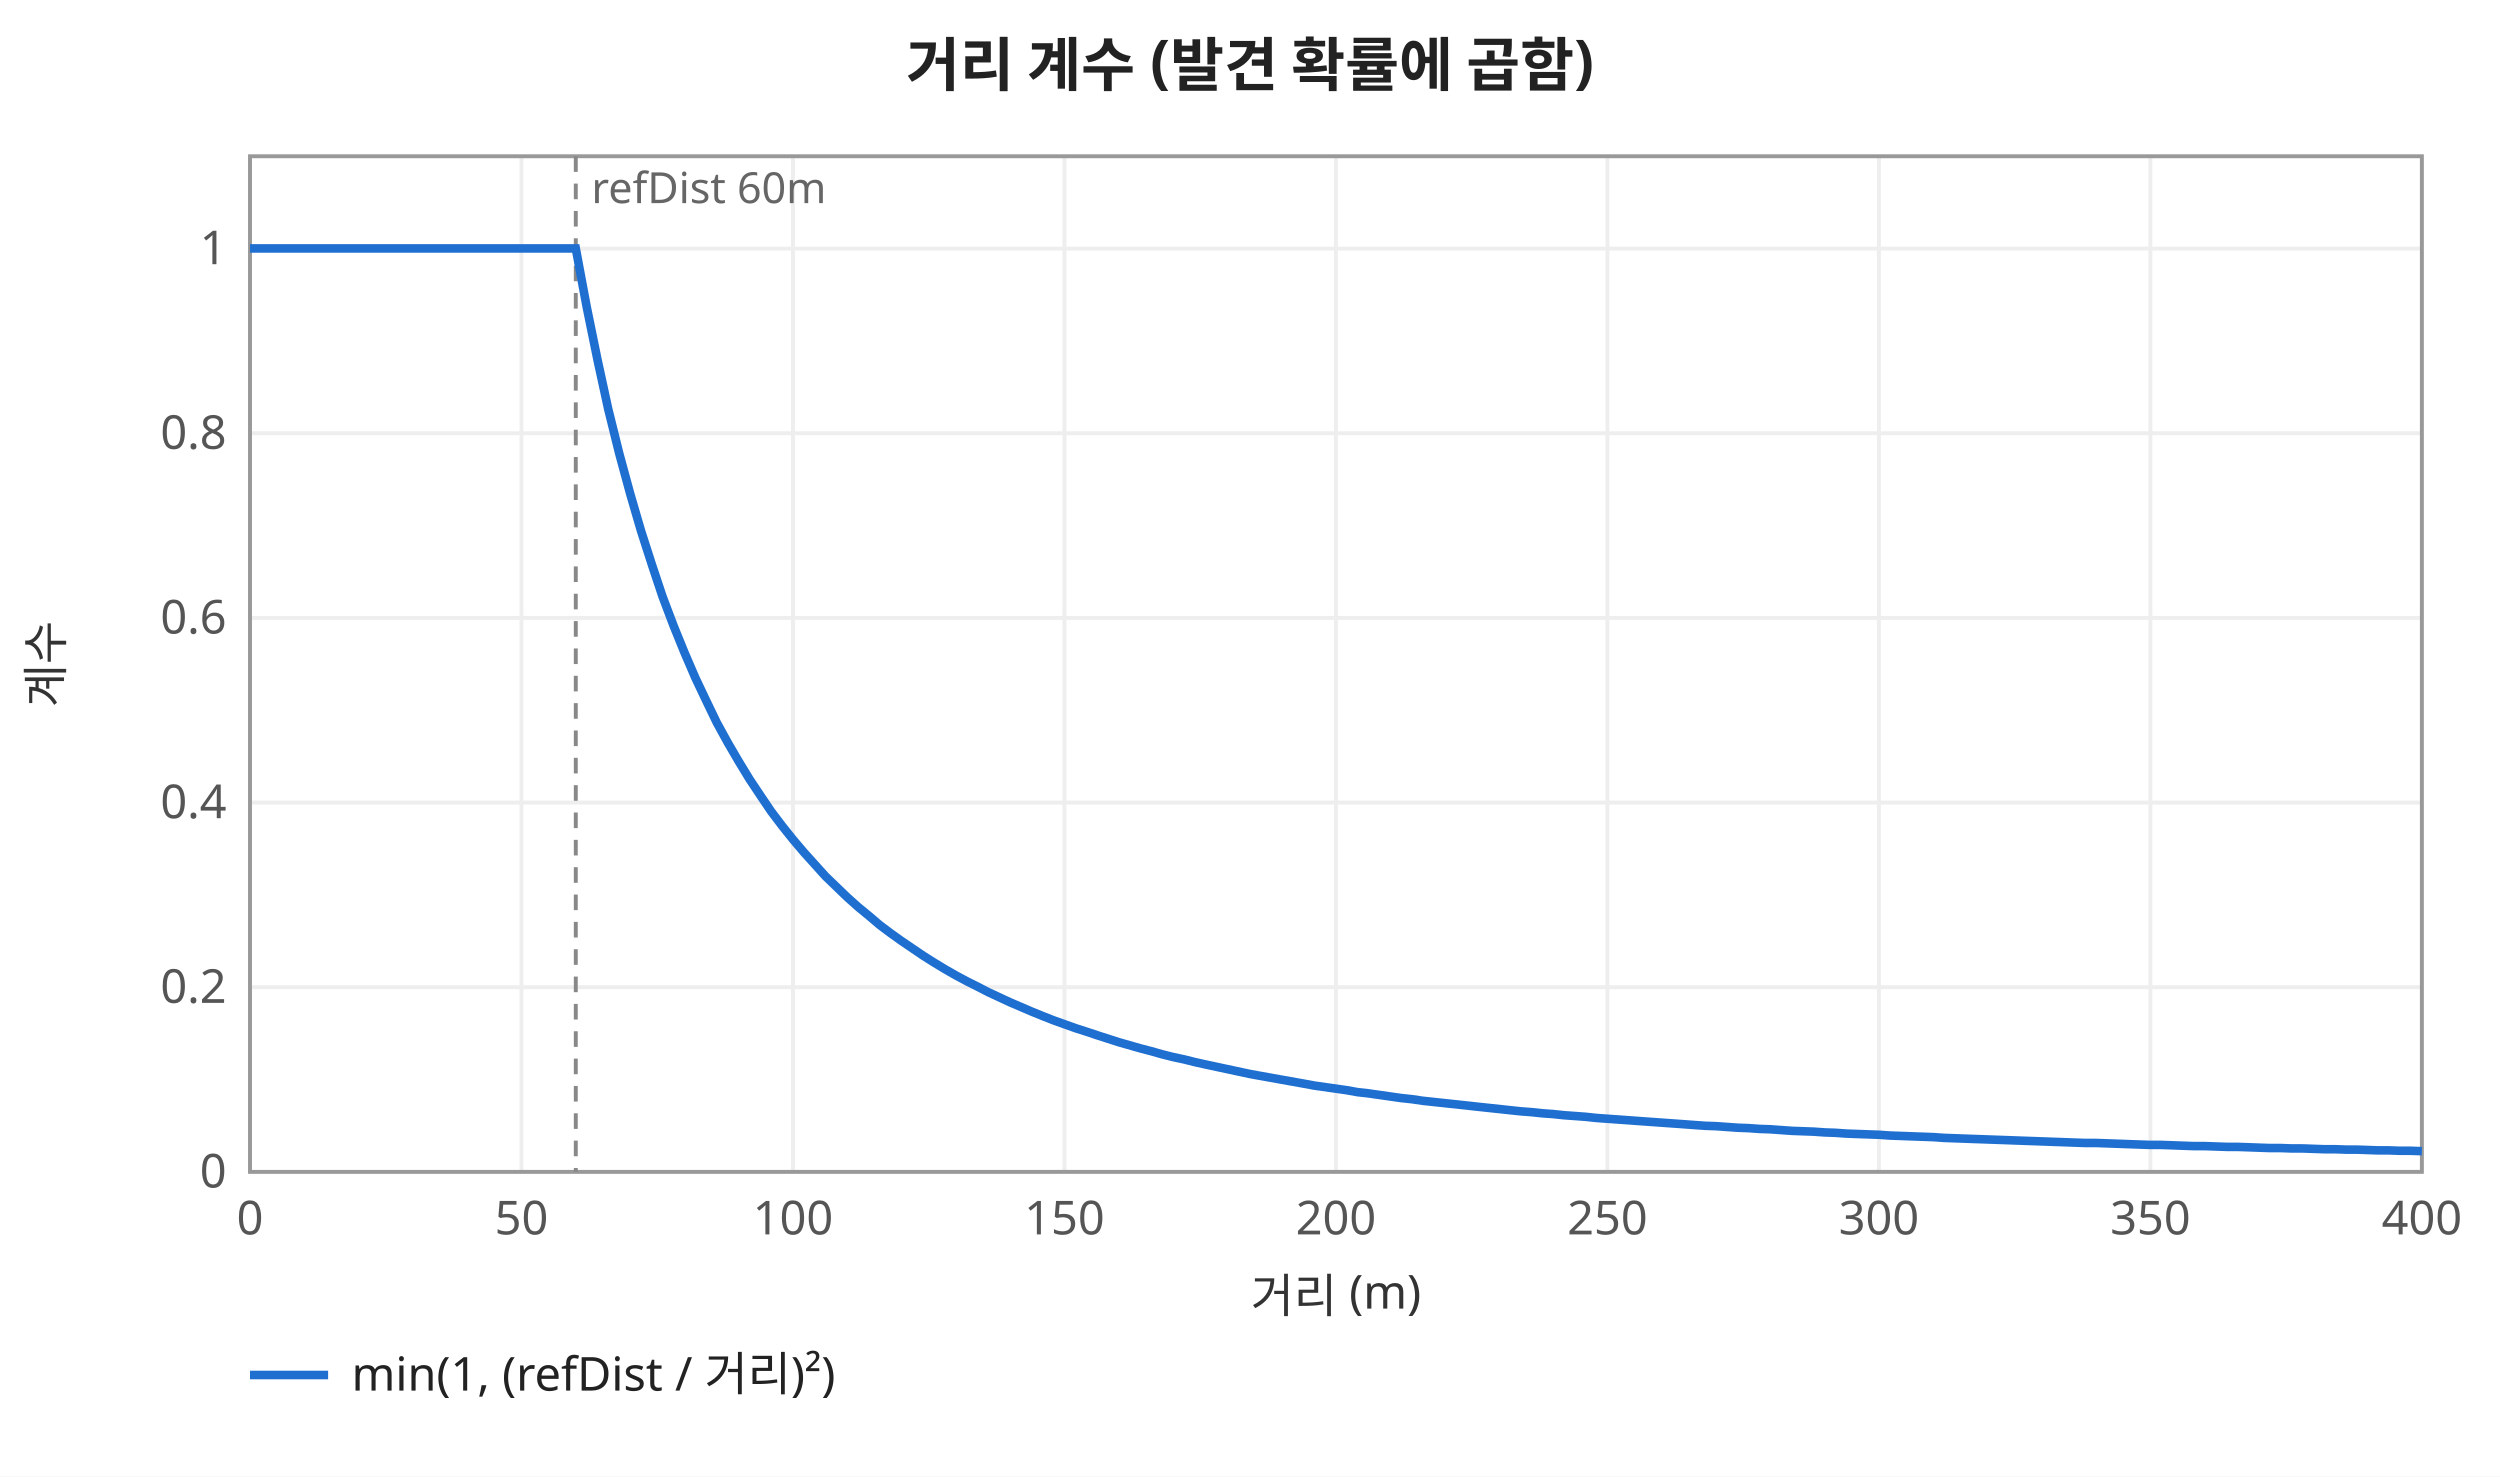
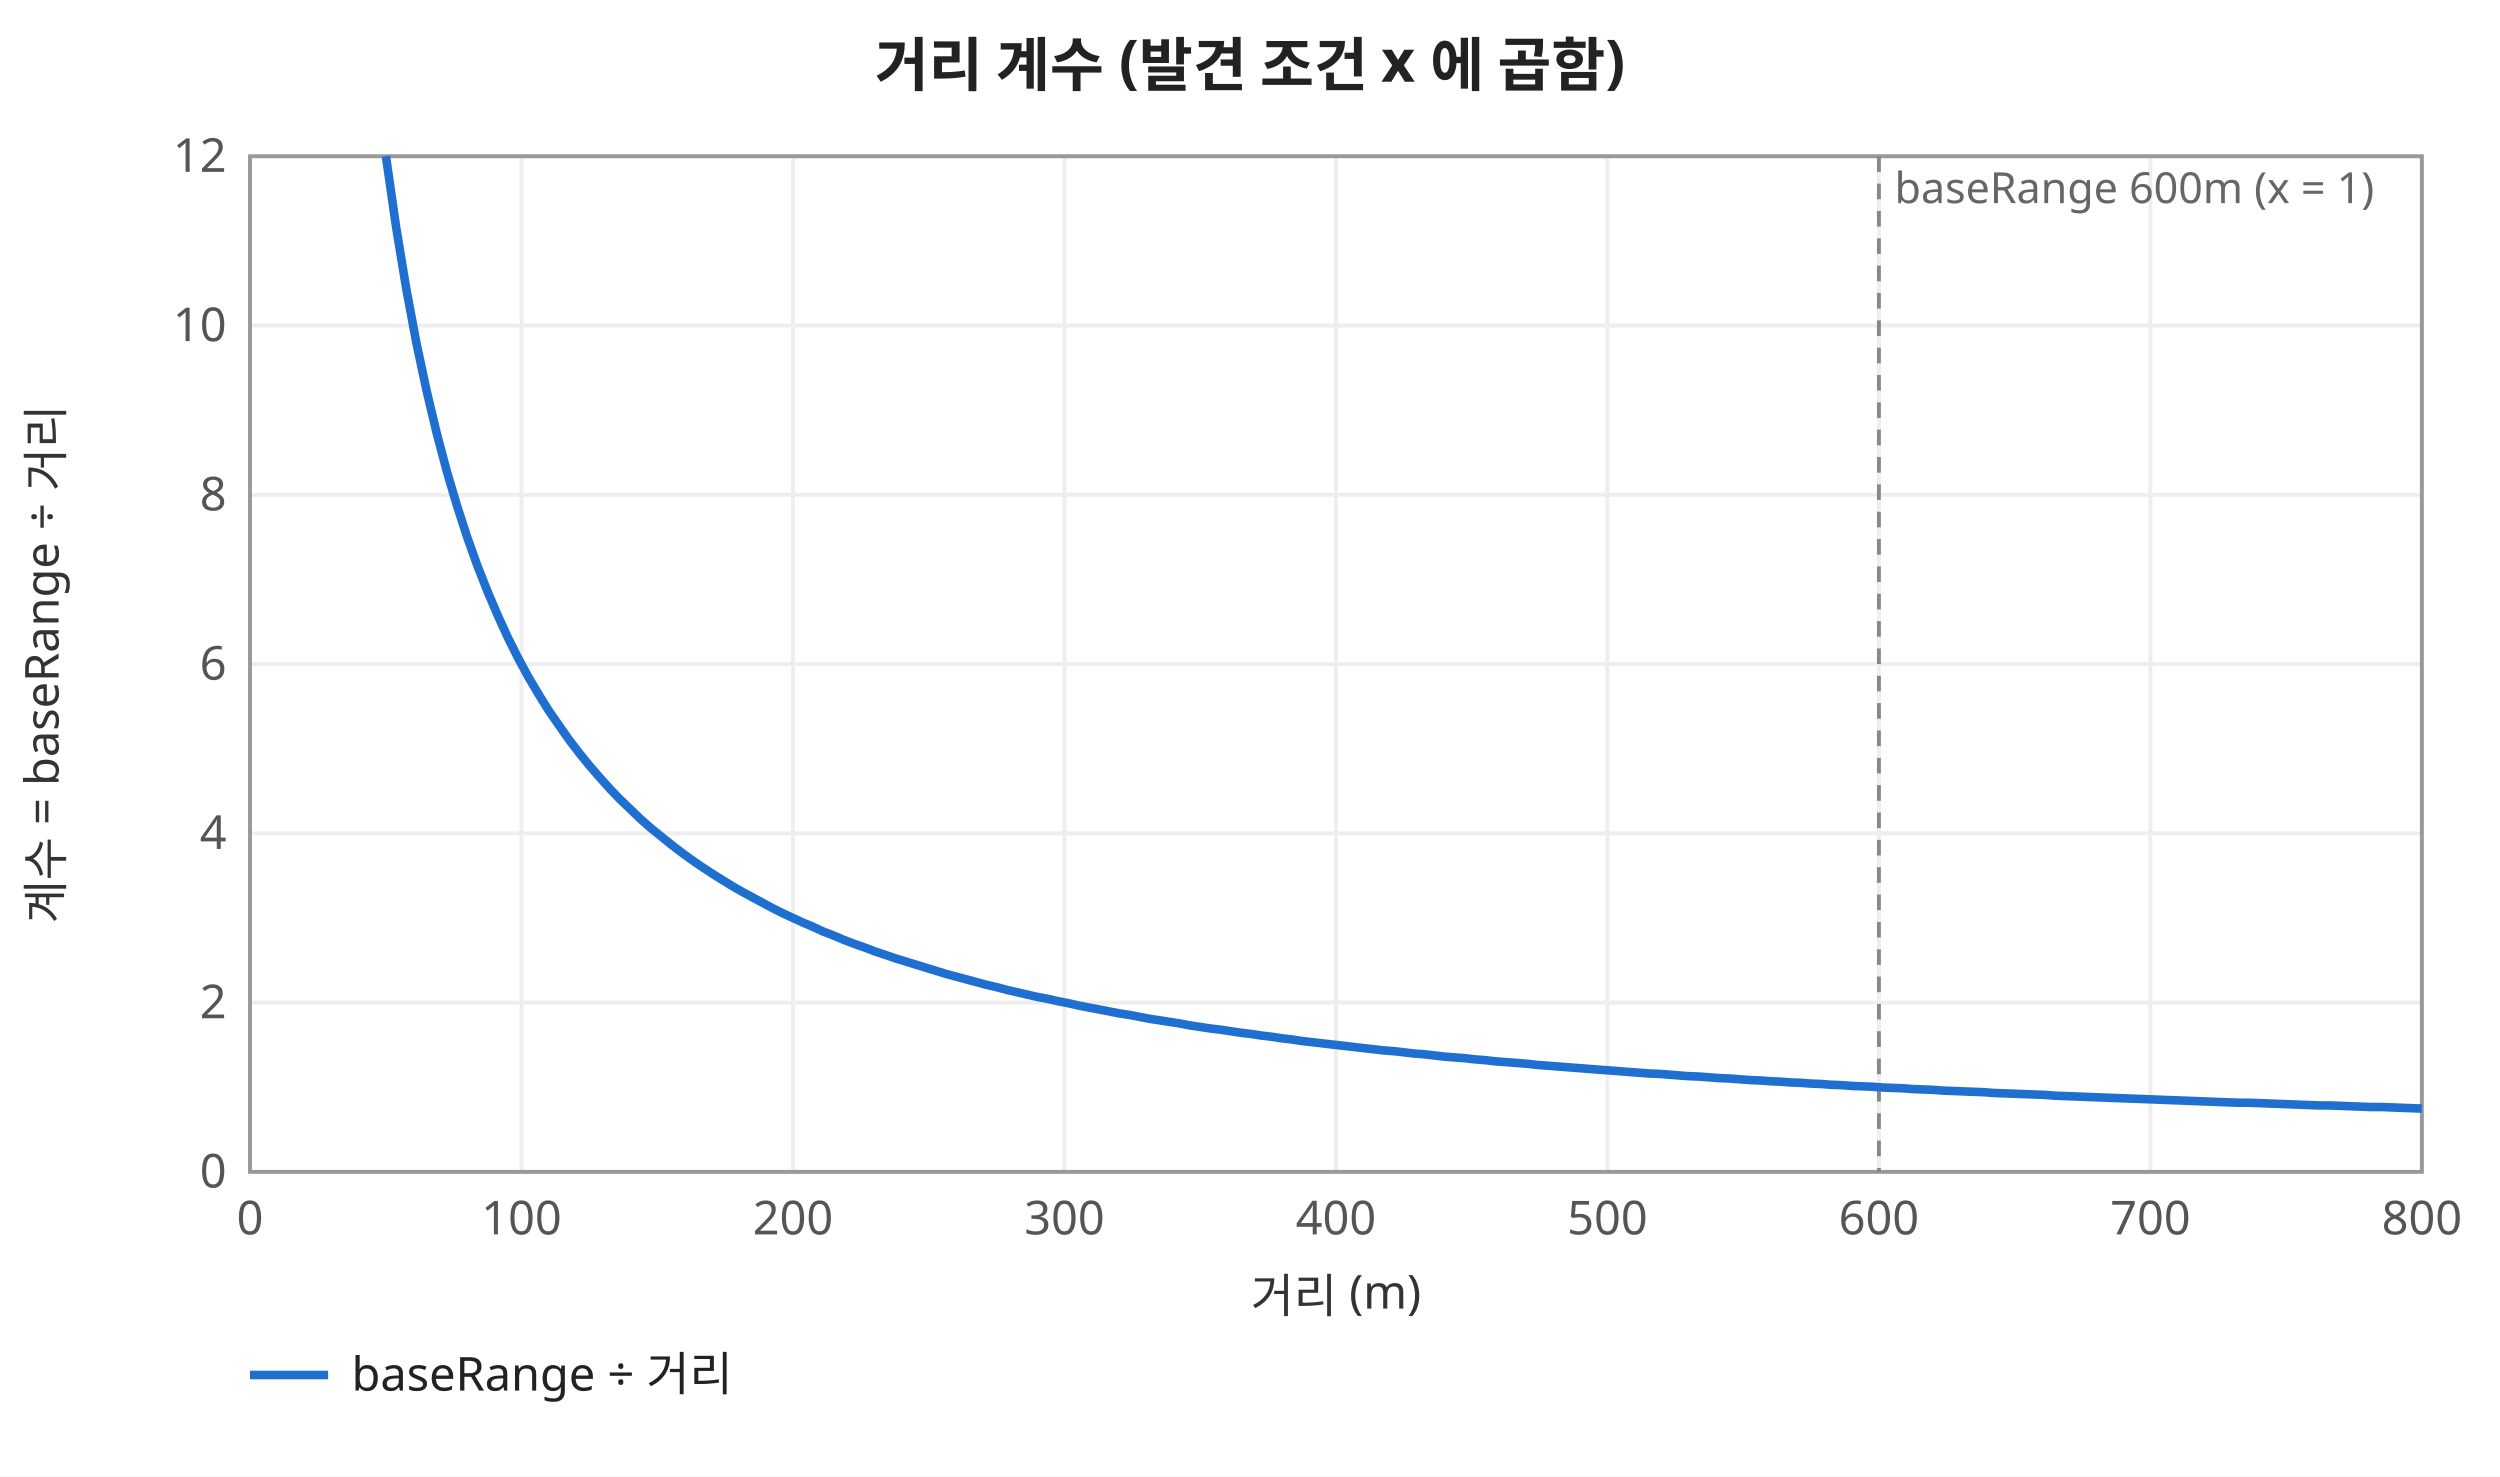
<svg xmlns="http://www.w3.org/2000/svg" width="640" height="378" viewBox="0 0 640 378" font-family="'Noto Sans KR', 'Malgun Gothic', 'Apple SD Gothic Neo', sans-serif" font-size="12">
  <rect width="640" height="378" fill="#fff" />
-   <text x="320" y="22" text-anchor="middle" font-size="15" font-weight="bold" fill="#222">거리 계수 (발견 확률에 곱함)</text>
+   <text x="320" y="22" text-anchor="middle" font-size="15" font-weight="bold" fill="#222">거리 계수 (발견 조건 x 에 곱함)</text>
  <line x1="64" x2="64" y1="40" y2="300" stroke="#eee" />
  <text x="64" y="316" text-anchor="middle" fill="#555">0</text>
  <line x1="133.5" x2="133.5" y1="40" y2="300" stroke="#eee" />
-   <text x="133.5" y="316" text-anchor="middle" fill="#555">50</text>
+   <text x="133.5" y="316" text-anchor="middle" fill="#555">100</text>
  <line x1="203" x2="203" y1="40" y2="300" stroke="#eee" />
-   <text x="203" y="316" text-anchor="middle" fill="#555">100</text>
+   <text x="203" y="316" text-anchor="middle" fill="#555">200</text>
  <line x1="272.5" x2="272.5" y1="40" y2="300" stroke="#eee" />
-   <text x="272.5" y="316" text-anchor="middle" fill="#555">150</text>
+   <text x="272.5" y="316" text-anchor="middle" fill="#555">300</text>
  <line x1="342" x2="342" y1="40" y2="300" stroke="#eee" />
-   <text x="342" y="316" text-anchor="middle" fill="#555">200</text>
+   <text x="342" y="316" text-anchor="middle" fill="#555">400</text>
  <line x1="411.5" x2="411.5" y1="40" y2="300" stroke="#eee" />
-   <text x="411.5" y="316" text-anchor="middle" fill="#555">250</text>
+   <text x="411.5" y="316" text-anchor="middle" fill="#555">500</text>
  <line x1="481" x2="481" y1="40" y2="300" stroke="#eee" />
-   <text x="481" y="316" text-anchor="middle" fill="#555">300</text>
+   <text x="481" y="316" text-anchor="middle" fill="#555">600</text>
  <line x1="550.5" x2="550.5" y1="40" y2="300" stroke="#eee" />
-   <text x="550.5" y="316" text-anchor="middle" fill="#555">350</text>
+   <text x="550.5" y="316" text-anchor="middle" fill="#555">700</text>
  <line x1="620" x2="620" y1="40" y2="300" stroke="#eee" />
-   <text x="620" y="316" text-anchor="middle" fill="#555">400</text>
+   <text x="620" y="316" text-anchor="middle" fill="#555">800</text>
  <line x1="64" x2="620" y1="300" y2="300" stroke="#eee" />
  <text x="58" y="304" text-anchor="end" fill="#555">0</text>
-   <line x1="64" x2="620" y1="252.727" y2="252.727" stroke="#eee" />
-   <text x="58" y="256.727" text-anchor="end" fill="#555">0.2</text>
-   <line x1="64" x2="620" y1="205.455" y2="205.455" stroke="#eee" />
-   <text x="58" y="209.455" text-anchor="end" fill="#555">0.4</text>
-   <line x1="64" x2="620" y1="158.182" y2="158.182" stroke="#eee" />
-   <text x="58" y="162.182" text-anchor="end" fill="#555">0.6</text>
-   <line x1="64" x2="620" y1="110.909" y2="110.909" stroke="#eee" />
-   <text x="58" y="114.909" text-anchor="end" fill="#555">0.8</text>
-   <line x1="64" x2="620" y1="63.636" y2="63.636" stroke="#eee" />
-   <text x="58" y="67.636" text-anchor="end" fill="#555">1</text>
+   <line x1="64" x2="620" y1="256.667" y2="256.667" stroke="#eee" />
+   <text x="58" y="260.667" text-anchor="end" fill="#555">2</text>
+   <line x1="64" x2="620" y1="213.333" y2="213.333" stroke="#eee" />
+   <text x="58" y="217.333" text-anchor="end" fill="#555">4</text>
+   <line x1="64" x2="620" y1="170" y2="170" stroke="#eee" />
+   <text x="58" y="174" text-anchor="end" fill="#555">6</text>
+   <line x1="64" x2="620" y1="126.667" y2="126.667" stroke="#eee" />
+   <text x="58" y="130.667" text-anchor="end" fill="#555">8</text>
+   <line x1="64" x2="620" y1="83.333" y2="83.333" stroke="#eee" />
+   <text x="58" y="87.333" text-anchor="end" fill="#555">10</text>
+   <line x1="64" x2="620" y1="40" y2="40" stroke="#eee" />
+   <text x="58" y="44" text-anchor="end" fill="#555">12</text>
  <rect x="64" y="40" width="556" height="260" fill="none" stroke="#999" />
  <text x="342" y="336" text-anchor="middle" fill="#333">거리 (m)</text>
-   <text transform="translate(16 170) rotate(-90)" text-anchor="middle" fill="#333">계수</text>
-   <line x1="147.4" x2="147.4" y1="40" y2="300" stroke="#888" stroke-dasharray="4 3" />
-   <text x="151.4" y="52" fill="#666" font-size="11">refDist 60m</text>
-   <path d="M64.0,63.6L66.8,63.6L69.6,63.6L72.3,63.6L75.1,63.6L77.9,63.6L80.7,63.6L83.5,63.6L86.2,63.6L89.0,63.6L91.8,63.6L94.6,63.6L97.4,63.6L100.1,63.6L102.9,63.6L105.7,63.6L108.5,63.6L111.3,63.6L114.0,63.6L116.8,63.6L119.6,63.6L122.4,63.6L125.2,63.6L127.9,63.6L130.7,63.6L133.5,63.6L136.3,63.6L139.1,63.6L141.8,63.6L144.6,63.6L147.4,63.6L150.2,78.6L153.0,92.3L155.7,104.7L158.5,116.0L161.3,126.3L164.1,135.9L166.9,144.6L169.6,152.7L172.4,160.1L175.2,167.0L178.0,173.5L180.8,179.4L183.5,185.0L186.3,190.1L189.1,194.9L191.9,199.5L194.7,203.7L197.4,207.7L200.2,211.4L203.0,214.9L205.8,218.2L208.6,221.3L211.3,224.3L214.1,227.0L216.9,229.7L219.7,232.2L222.5,234.5L225.2,236.8L228.0,238.9L230.8,240.9L233.6,242.8L236.4,244.7L239.1,246.4L241.9,248.1L244.7,249.7L247.5,251.2L250.3,252.6L253.0,254.0L255.8,255.3L258.6,256.6L261.4,257.8L264.2,259.0L266.9,260.1L269.7,261.2L272.5,262.2L275.3,263.2L278.1,264.1L280.8,265.0L283.6,265.9L286.4,266.8L289.2,267.6L292.0,268.4L294.7,269.1L297.5,269.9L300.3,270.6L303.1,271.2L305.9,271.9L308.6,272.5L311.4,273.1L314.2,273.7L317.0,274.3L319.8,274.9L322.5,275.4L325.3,275.9L328.1,276.4L330.9,276.9L333.7,277.4L336.4,277.9L339.2,278.3L342.0,278.7L344.8,279.1L347.6,279.6L350.3,279.9L353.1,280.3L355.9,280.7L358.7,281.1L361.5,281.4L364.2,281.8L367.0,282.1L369.8,282.4L372.6,282.7L375.4,283.0L378.1,283.3L380.9,283.6L383.7,283.9L386.5,284.2L389.3,284.5L392.0,284.7L394.8,285.0L397.6,285.2L400.4,285.5L403.2,285.7L405.9,285.9L408.7,286.2L411.5,286.4L414.3,286.6L417.1,286.8L419.8,287.0L422.6,287.2L425.4,287.4L428.2,287.6L431.0,287.8L433.7,288.0L436.5,288.2L439.3,288.3L442.1,288.5L444.9,288.7L447.6,288.8L450.4,289.0L453.2,289.1L456.0,289.3L458.8,289.5L461.5,289.6L464.3,289.7L467.1,289.9L469.9,290.0L472.7,290.2L475.4,290.3L478.2,290.4L481.0,290.5L483.8,290.7L486.6,290.8L489.3,290.9L492.1,291.0L494.9,291.1L497.7,291.3L500.5,291.4L503.2,291.5L506.0,291.6L508.8,291.7L511.6,291.8L514.4,291.9L517.1,292.0L519.9,292.1L522.7,292.2L525.5,292.3L528.3,292.4L531.0,292.5L533.8,292.6L536.6,292.6L539.4,292.7L542.2,292.8L544.9,292.9L547.7,293.0L550.5,293.1L553.3,293.1L556.1,293.2L558.8,293.3L561.6,293.4L564.4,293.4L567.2,293.5L570.0,293.6L572.7,293.6L575.5,293.7L578.3,293.8L581.1,293.9L583.9,293.9L586.6,294.0L589.4,294.0L592.2,294.1L595.0,294.2L597.8,294.2L600.5,294.3L603.3,294.3L606.1,294.4L608.9,294.5L611.7,294.5L614.4,294.6L617.2,294.6L620.0,294.7" fill="none" stroke="#1f6fd1" stroke-width="2.2" />
+   <text transform="translate(16 170) rotate(-90)" text-anchor="middle" fill="#333">계수 = baseRange ÷ 거리</text>
+   <line x1="481" x2="481" y1="40" y2="300" stroke="#888" stroke-dasharray="4 3" />
+   <text x="485" y="52" fill="#666" font-size="11">baseRange 600m (x = 1)</text>
+   <path d="M98.8,40.0L101.4,58.1L104.0,73.9L106.6,87.8L109.2,100.0L111.8,110.9L114.4,120.7L117.0,129.5L119.6,137.5L122.2,144.8L124.8,151.4L127.4,157.5L130.0,163.2L132.6,168.4L135.2,173.2L137.8,177.6L140.4,181.8L143.1,185.7L145.7,189.4L148.3,192.8L150.9,196.0L153.5,199.0L156.1,201.9L158.7,204.6L161.3,207.1L163.9,209.6L166.5,211.9L169.1,214.0L171.7,216.1L174.3,218.1L176.9,220.0L179.5,221.8L182.1,223.5L184.8,225.2L187.4,226.8L190.0,228.3L192.6,229.7L195.2,231.1L197.8,232.5L200.4,233.8L203.0,235.0L205.6,236.2L208.2,237.3L210.8,238.5L213.4,239.5L216.0,240.6L218.6,241.6L221.2,242.5L223.8,243.5L226.5,244.4L229.1,245.3L231.7,246.1L234.3,246.9L236.9,247.7L239.5,248.5L242.1,249.3L244.7,250.0L247.3,250.7L249.9,251.4L252.5,252.1L255.1,252.7L257.7,253.4L260.3,254.0L262.9,254.6L265.5,255.2L268.2,255.7L270.8,256.3L273.4,256.8L276.0,257.4L278.6,257.9L281.2,258.4L283.8,258.9L286.4,259.4L289.0,259.8L291.6,260.3L294.2,260.8L296.8,261.2L299.4,261.6L302.0,262.0L304.6,262.5L307.3,262.9L309.9,263.3L312.5,263.6L315.1,264.0L317.7,264.4L320.3,264.7L322.9,265.1L325.5,265.4L328.1,265.8L330.7,266.1L333.3,266.5L335.9,266.8L338.5,267.1L341.1,267.4L343.7,267.7L346.3,268.0L348.9,268.3L351.6,268.6L354.2,268.9L356.8,269.1L359.4,269.4L362.0,269.7L364.6,269.9L367.2,270.2L369.8,270.5L372.4,270.7L375.0,270.9L377.6,271.2L380.2,271.4L382.8,271.7L385.4,271.9L388.0,272.1L390.7,272.3L393.3,272.6L395.9,272.8L398.5,273.0L401.1,273.2L403.7,273.4L406.3,273.6L408.9,273.8L411.5,274.0L414.1,274.2L416.7,274.4L419.3,274.6L421.9,274.8L424.5,274.9L427.1,275.1L429.7,275.3L432.3,275.5L435.0,275.6L437.6,275.8L440.2,276.0L442.8,276.1L445.4,276.3L448.0,276.5L450.6,276.6L453.2,276.8L455.8,276.9L458.4,277.1L461.0,277.2L463.6,277.4L466.2,277.5L468.8,277.7L471.4,277.8L474.1,278.0L476.7,278.1L479.3,278.2L481.9,278.4L484.5,278.5L487.1,278.6L489.7,278.8L492.3,278.9L494.9,279.0L497.5,279.2L500.1,279.3L502.7,279.4L505.3,279.5L507.9,279.6L510.5,279.8L513.1,279.9L515.8,280.0L518.4,280.1L521.0,280.2L523.6,280.3L526.2,280.5L528.8,280.6L531.4,280.7L534.0,280.8L536.6,280.9L539.2,281.0L541.8,281.1L544.4,281.2L547.0,281.3L549.6,281.4L552.2,281.5L554.8,281.6L557.5,281.7L560.1,281.8L562.7,281.9L565.3,282.0L567.9,282.1L570.5,282.2L573.1,282.3L575.7,282.3L578.3,282.4L580.9,282.5L583.5,282.6L586.1,282.7L588.7,282.8L591.3,282.9L593.9,283.0L596.5,283.0L599.1,283.1L601.8,283.2L604.4,283.3L607.0,283.4L609.6,283.4L612.2,283.5L614.8,283.6L617.4,283.7L620.0,283.8" fill="none" stroke="#1f6fd1" stroke-width="2.2" />
  <line x1="64" x2="84" y1="352" y2="352" stroke="#1f6fd1" stroke-width="2.2" />
-   <text x="90" y="356" fill="#222">min(1, (refDist / 거리)²)</text>
+   <text x="90" y="356" fill="#222">baseRange ÷ 거리</text>
</svg>
